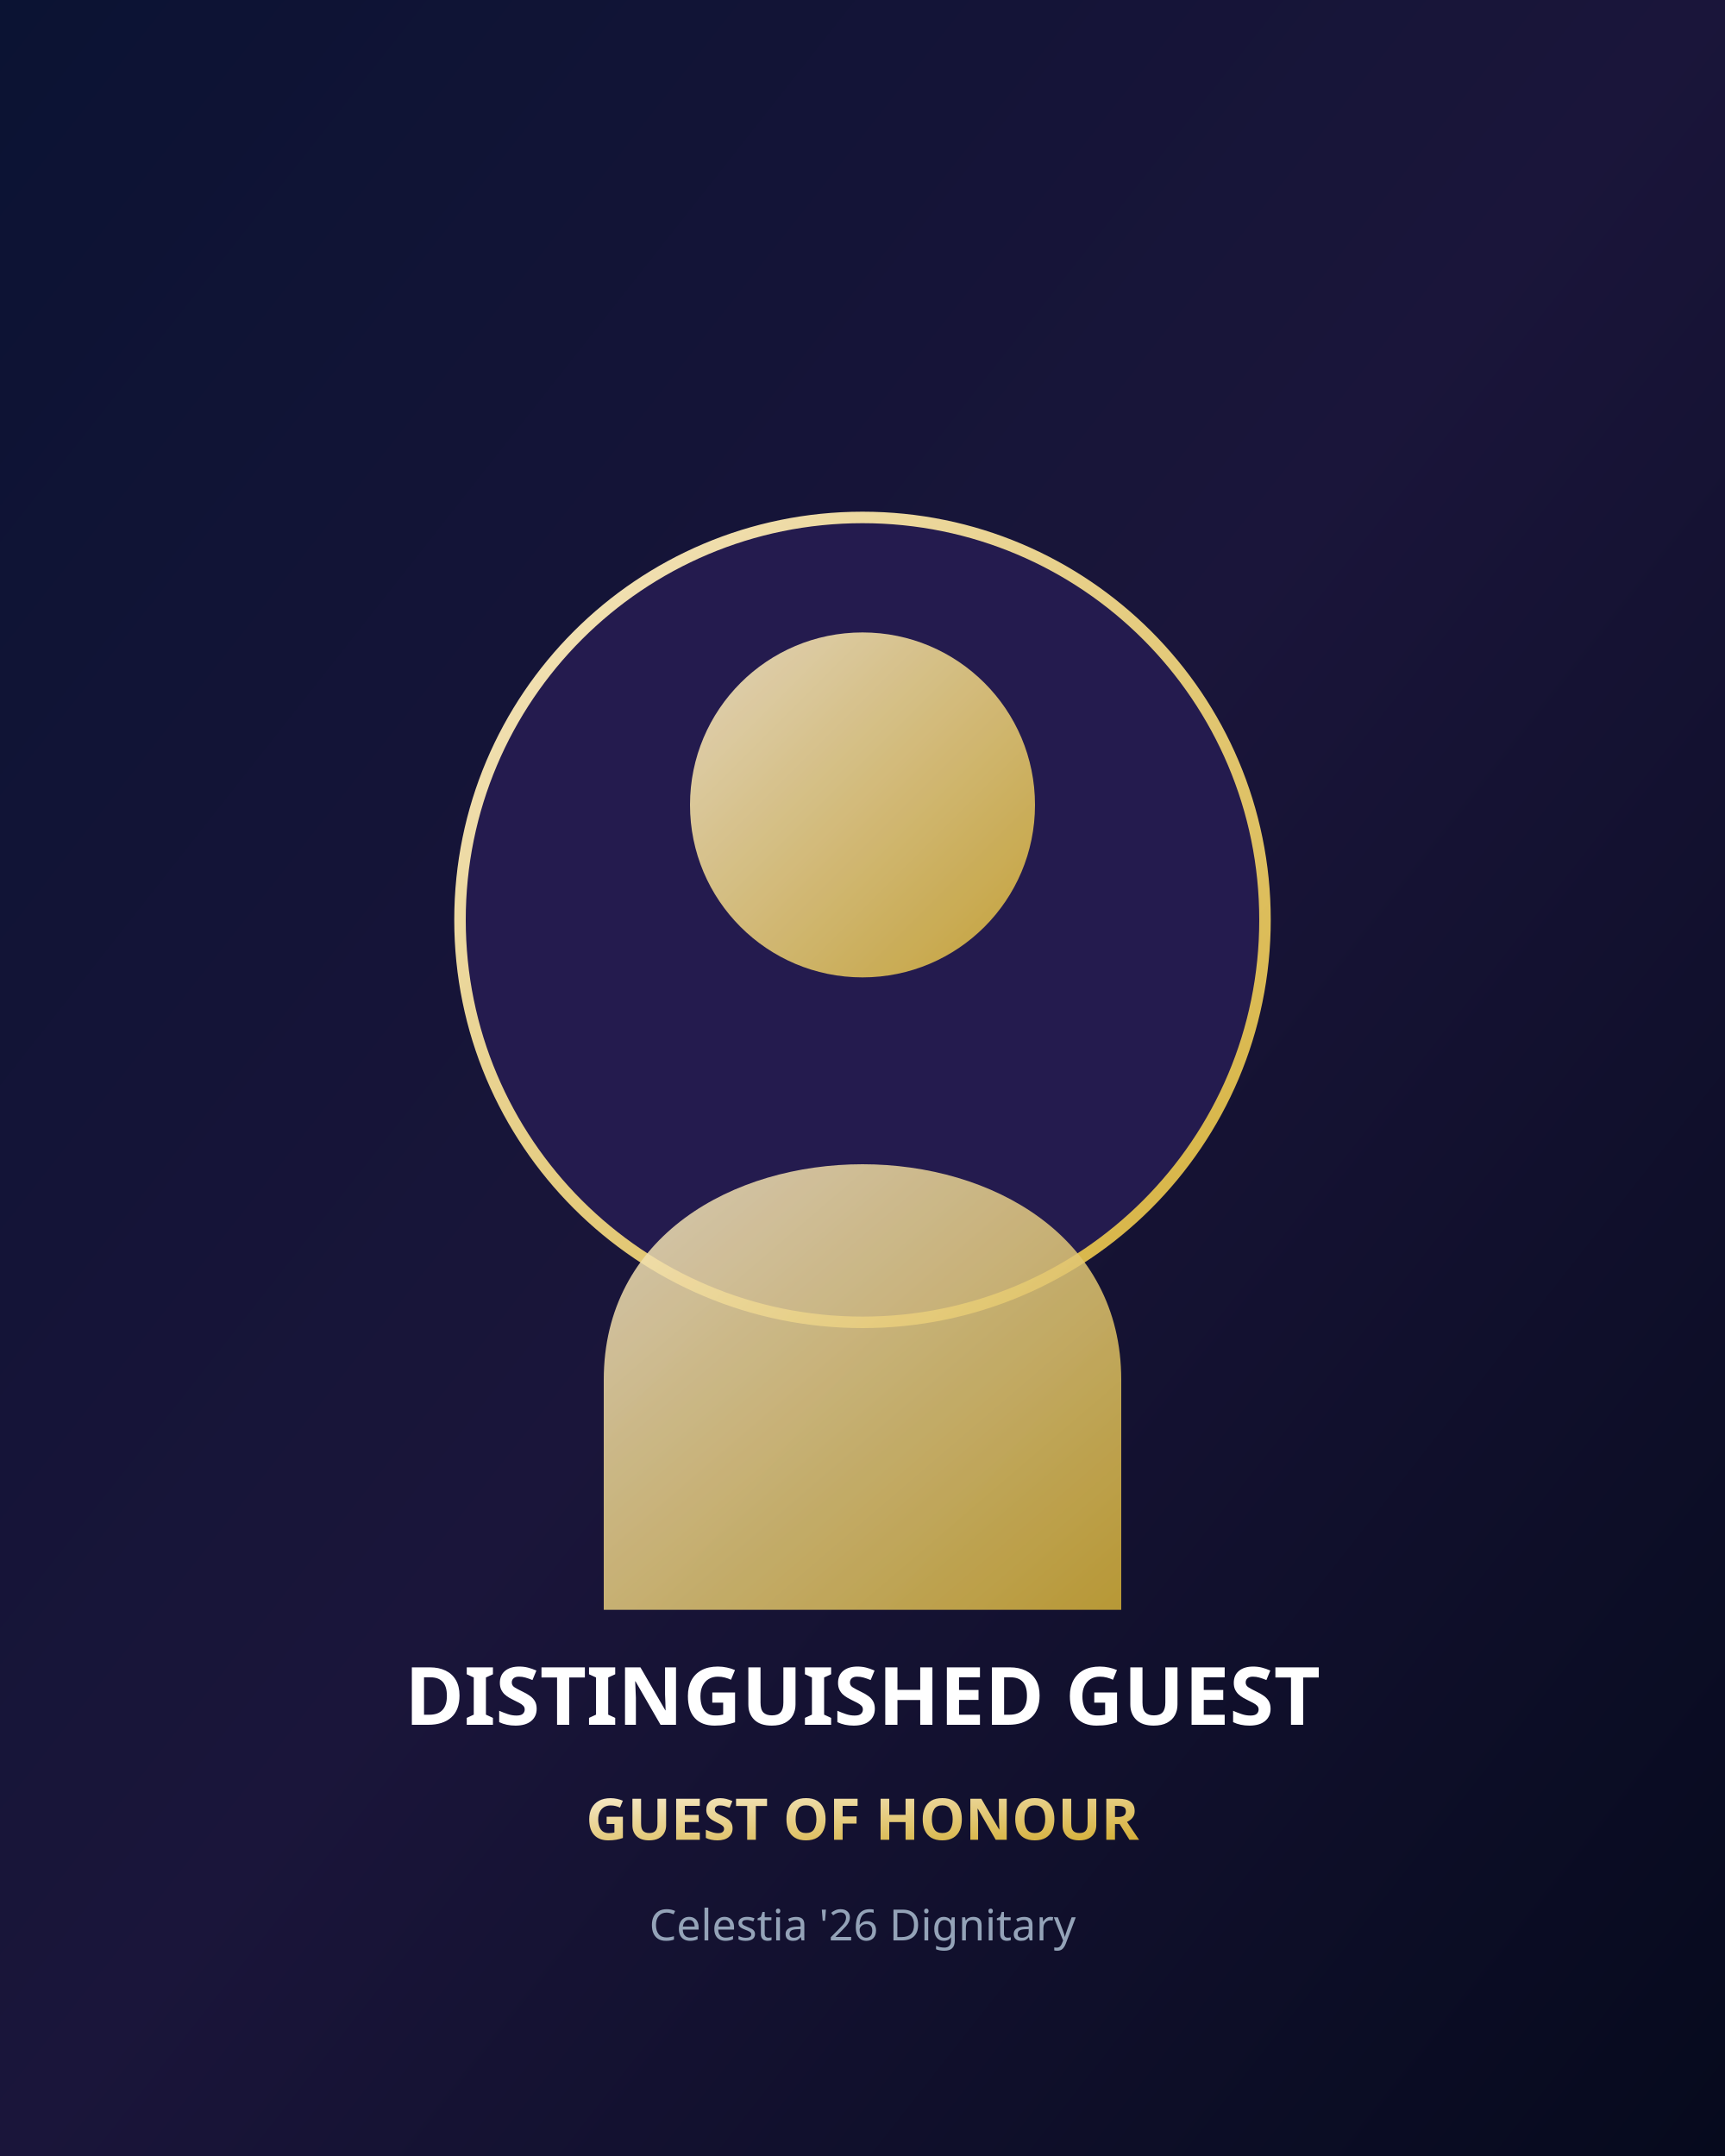
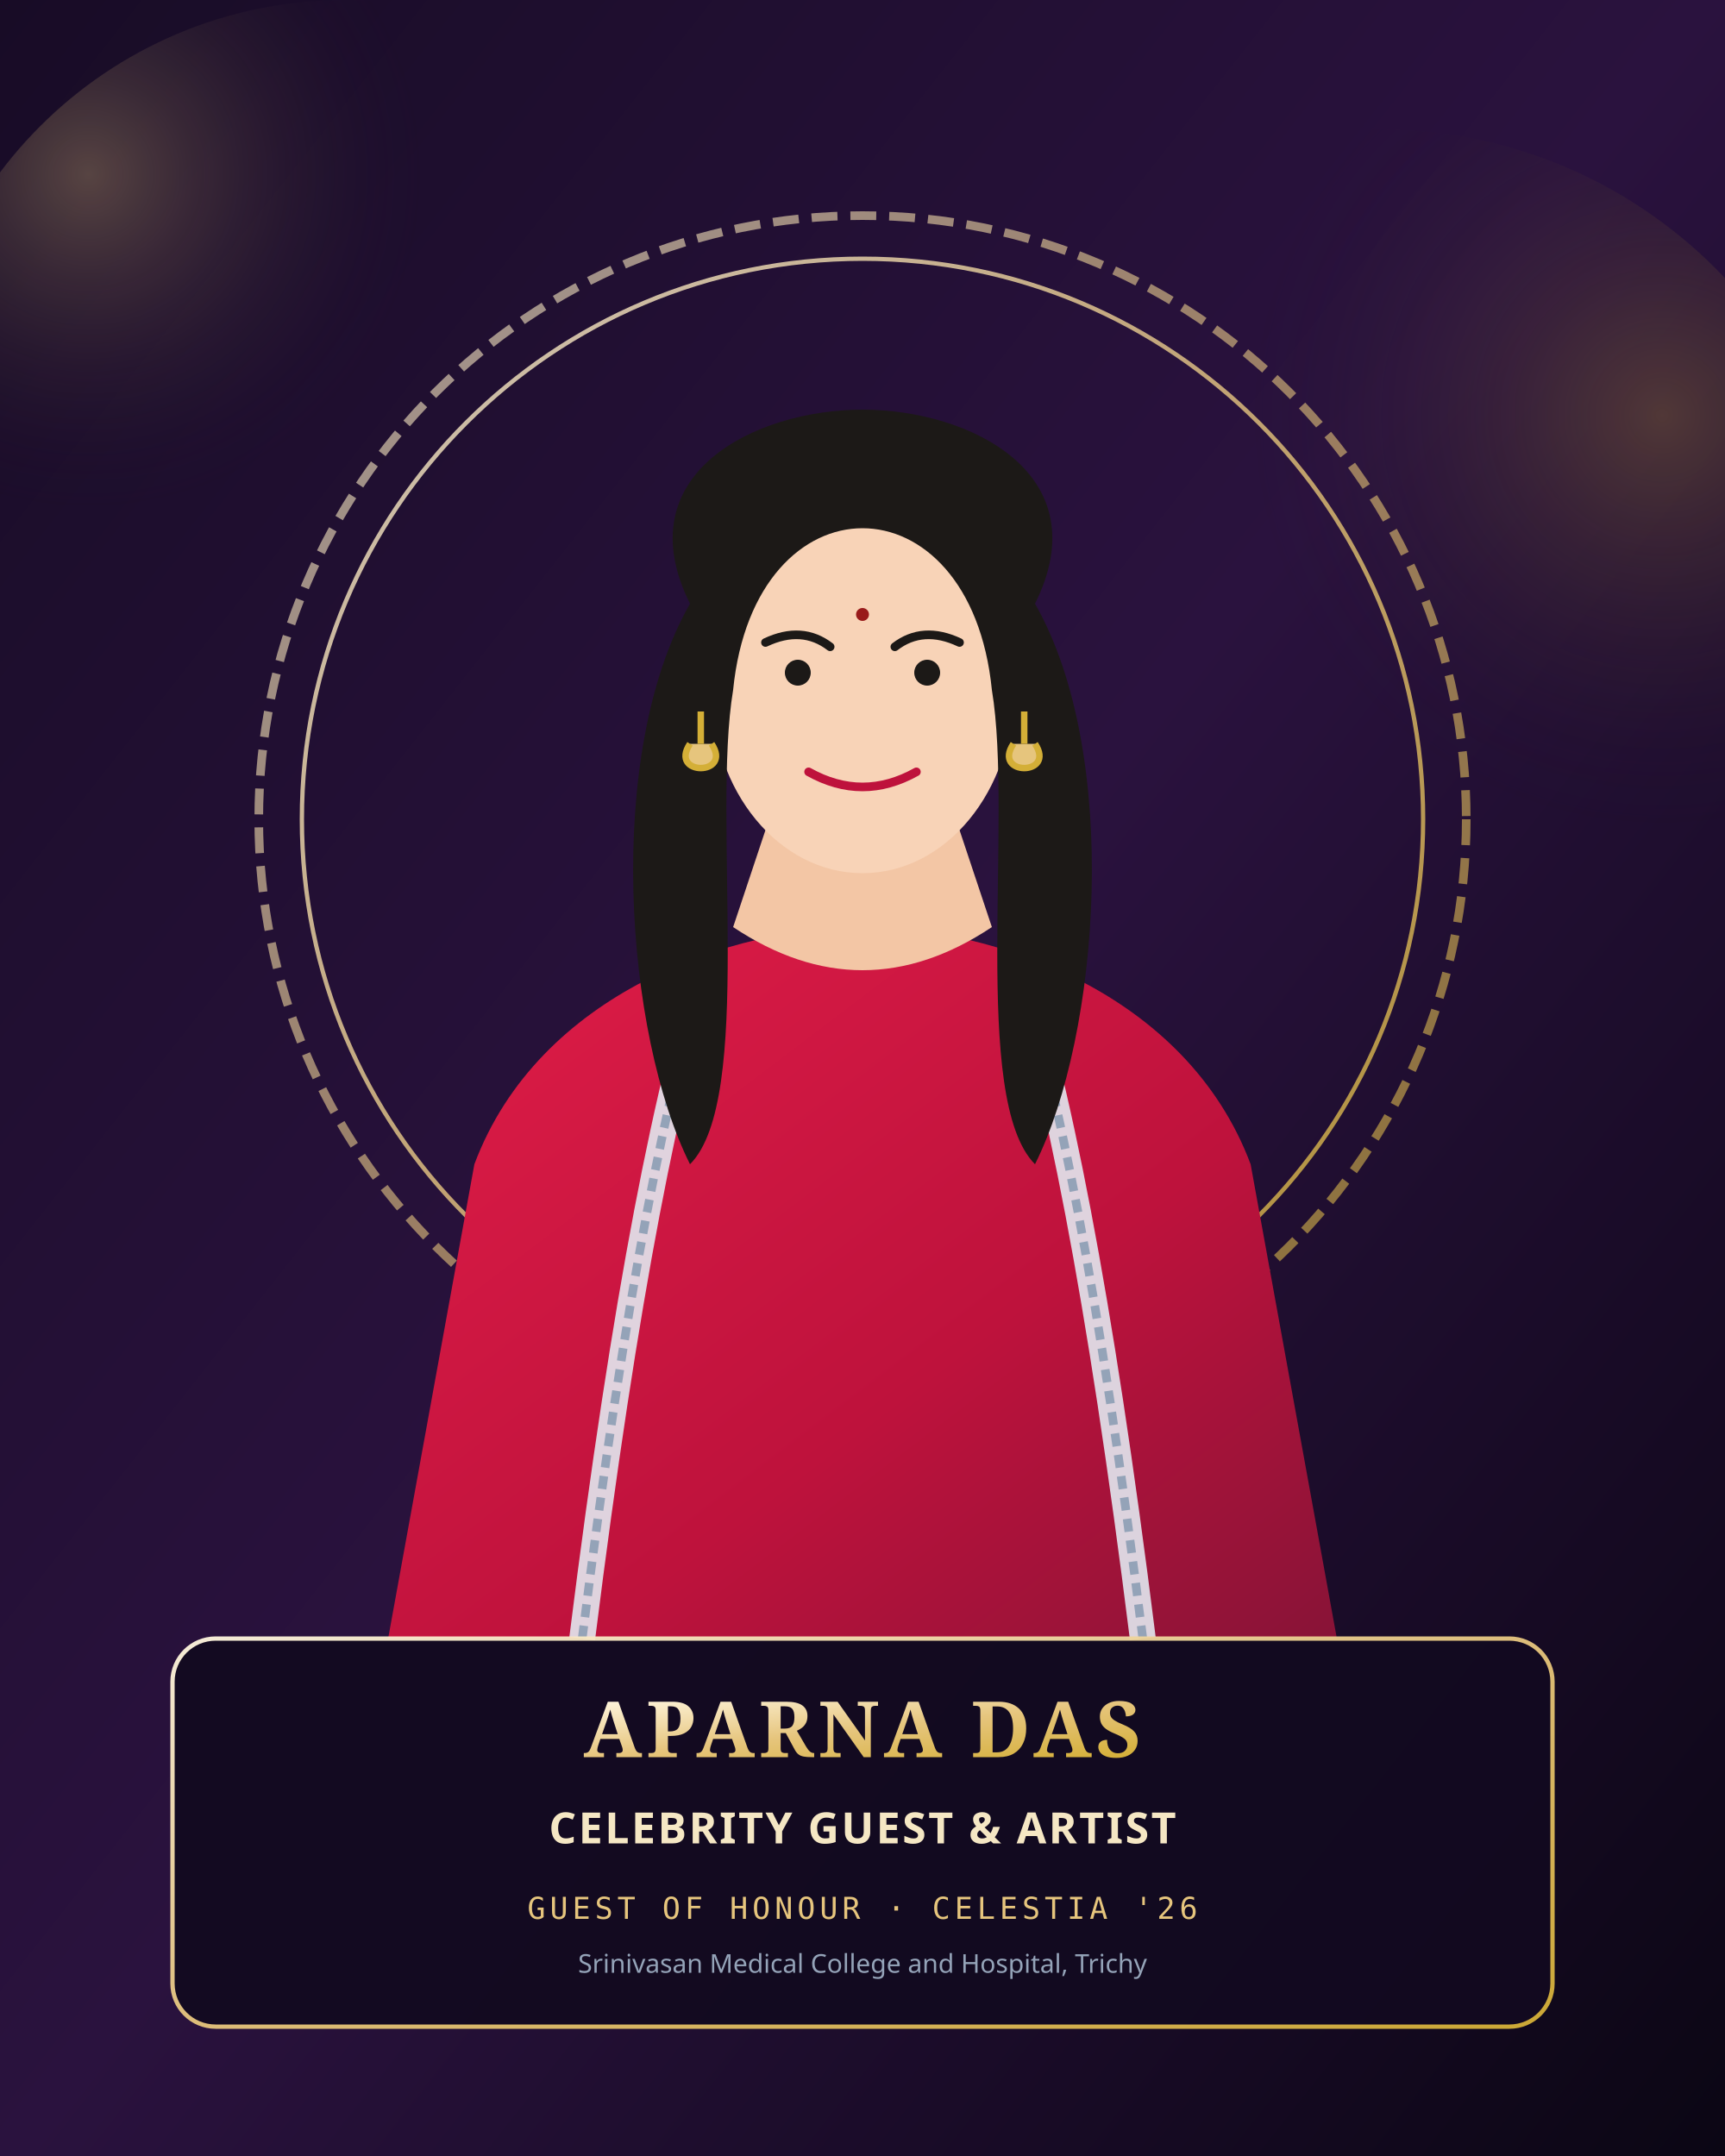
- <svg xmlns="http://www.w3.org/2000/svg" width="600" height="750" viewBox="0 0 600 750">
+ <svg xmlns="http://www.w3.org/2000/svg" viewBox="0 0 800 1000" width="100%" height="100%">
  <defs>
-     <linearGradient id="bg2" x1="0%" y1="0%" x2="100%" y2="100%">
-       <stop offset="0%" stop-color="#0B1333" />
-       <stop offset="50%" stop-color="#1A153A" />
-       <stop offset="100%" stop-color="#060A1D" />
+     <linearGradient id="aparnaBg" x1="0%" y1="0%" x2="100%" y2="100%">
+       <stop offset="0%" stop-color="#180C26" />
+       <stop offset="50%" stop-color="#2A123E" />
+       <stop offset="100%" stop-color="#0B0614" />
    </linearGradient>
-     <linearGradient id="gold2" x1="0%" y1="0%" x2="100%" y2="100%">
-       <stop offset="0%" stop-color="#F5E7C4" />
+     <linearGradient id="goldGlow2" x1="0%" y1="0%" x2="100%" y2="100%">
+       <stop offset="0%" stop-color="#FFF6DF" />
+       <stop offset="50%" stop-color="#E6C57D" />
      <stop offset="100%" stop-color="#D4AF37" />
    </linearGradient>
+     <linearGradient id="redDress" x1="0%" y1="0%" x2="100%" y2="100%">
+       <stop offset="0%" stop-color="#E11D48" />
+       <stop offset="60%" stop-color="#BE123C" />
+       <stop offset="100%" stop-color="#881337" />
+     </linearGradient>
+     <radialGradient id="bokeh1" cx="20%" cy="20%" r="40%">
+       <stop offset="0%" stop-color="#E6C57D" stop-opacity="0.3" />
+       <stop offset="100%" stop-color="#180C26" stop-opacity="0" />
+     </radialGradient>
+     <radialGradient id="bokeh2" cx="80%" cy="30%" r="45%">
+       <stop offset="0%" stop-color="#D4AF37" stop-opacity="0.25" />
+       <stop offset="100%" stop-color="#180C26" stop-opacity="0" />
+     </radialGradient>
  </defs>
-   <rect width="600" height="750" fill="url(#bg2)" />
-   <circle cx="300" cy="320" r="140" fill="#241B4E" stroke="url(#gold2)" stroke-width="4" />
-   <circle cx="300" cy="280" r="60" fill="url(#gold2)" opacity="0.9" />
-   <path d="M210,480 C210,380 390,380 390,480 L390,560 L210,560 Z" fill="url(#gold2)" opacity="0.85" />
-   <text x="300" y="600" font-family="sans-serif" font-size="28" font-weight="bold" fill="#FFFFFF" text-anchor="middle">DISTINGUISHED GUEST</text>
-   <text x="300" y="640" font-family="sans-serif" font-size="20" font-weight="600" fill="url(#gold2)" text-anchor="middle">GUEST OF HONOUR</text>
-   <text x="300" y="675" font-family="sans-serif" font-size="15" fill="#94A3B8" text-anchor="middle">Celestia '26 Dignitary</text>
+   <rect width="800" height="1000" fill="url(#aparnaBg)" />
+   <circle cx="160" cy="200" r="200" fill="url(#bokeh1)" />
+   <circle cx="640" cy="280" r="220" fill="url(#bokeh2)" />
+   <circle cx="400" cy="380" r="280" fill="none" stroke="url(#goldGlow2)" stroke-width="4" stroke-dasharray="12 6" opacity="0.6" />
+   <circle cx="400" cy="380" r="260" fill="none" stroke="url(#goldGlow2)" stroke-width="2" opacity="0.8" />
+   <g id="character2">
+     <path d="M 220 540 C 250 460 340 430 400 430 C 460 430 550 460 580 540 L 620 760 L 180 760 Z" fill="url(#redDress)" />
+     <path d="M 330 440 C 310 500 290 600 270 760" fill="none" stroke="#E2E8F0" stroke-width="12" opacity="0.9" />
+     <path d="M 330 440 C 310 500 290 600 270 760" fill="none" stroke="#94A3B8" stroke-width="4" stroke-dasharray="6 4" />
+     <path d="M 470 440 C 490 500 510 600 530 760" fill="none" stroke="#E2E8F0" stroke-width="12" opacity="0.9" />
+     <path d="M 470 440 C 490 500 510 600 530 760" fill="none" stroke="#94A3B8" stroke-width="4" stroke-dasharray="6 4" />
+     <path d="M 340 430 Q 400 470 460 430 L 440 370 L 360 370 Z" fill="#F3C6A5" />
+     <ellipse cx="400" cy="320" rx="70" ry="85" fill="#F8D3B7" />
+     <path d="M 320 280 C 290 220 350 190 400 190 C 450 190 510 220 480 280 C 520 350 510 480 480 540 C 450 510 470 380 460 320 C 450 220 350 220 340 320 C 330 380 350 510 320 540 C 290 480 280 350 320 280 Z" fill="#1C1917" />
+     <circle cx="400" cy="285" r="3" fill="#991B1B" />
+     <path d="M 325 330 L 325 345 M 320 345 C 310 360 340 360 330 345" stroke="#D4AF37" stroke-width="3" fill="#E6C57D" />
+     <path d="M 475 330 L 475 345 M 470 345 C 460 360 490 360 480 345" stroke="#D4AF37" stroke-width="3" fill="#E6C57D" />
+     <path d="M 355 298 Q 372 290 385 300" fill="none" stroke="#1C1917" stroke-width="4" stroke-linecap="round" />
+     <path d="M 415 300 Q 428 290 445 298" fill="none" stroke="#1C1917" stroke-width="4" stroke-linecap="round" />
+     <circle cx="370" cy="312" r="6" fill="#1C1917" />
+     <circle cx="430" cy="312" r="6" fill="#1C1917" />
+     <path d="M 375 358 Q 400 372 425 358" fill="none" stroke="#BE123C" stroke-width="4" stroke-linecap="round" />
+   </g>
+   <rect x="80" y="760" width="640" height="180" rx="20" fill="#12091F" stroke="url(#goldGlow2)" stroke-width="2" opacity="0.95" />
+   <text x="400" y="815" font-family="'Cinzel', Georgia, serif" font-size="36" font-weight="bold" fill="url(#goldGlow2)" text-anchor="middle" letter-spacing="2">APARNA DAS</text>
+   <text x="400" y="855" font-family="'Plus Jakarta Sans', sans-serif" font-size="20" font-weight="700" fill="#F5E7C4" text-anchor="middle" letter-spacing="1">CELEBRITY GUEST &amp; ARTIST</text>
+   <text x="400" y="890" font-family="monospace" font-size="14" fill="#E6C57D" text-anchor="middle" letter-spacing="2">GUEST OF HONOUR · CELESTIA '26</text>
+   <text x="400" y="915" font-family="sans-serif" font-size="12" fill="#94A3B8" text-anchor="middle">Srinivasan Medical College and Hospital, Trichy</text>
</svg>
